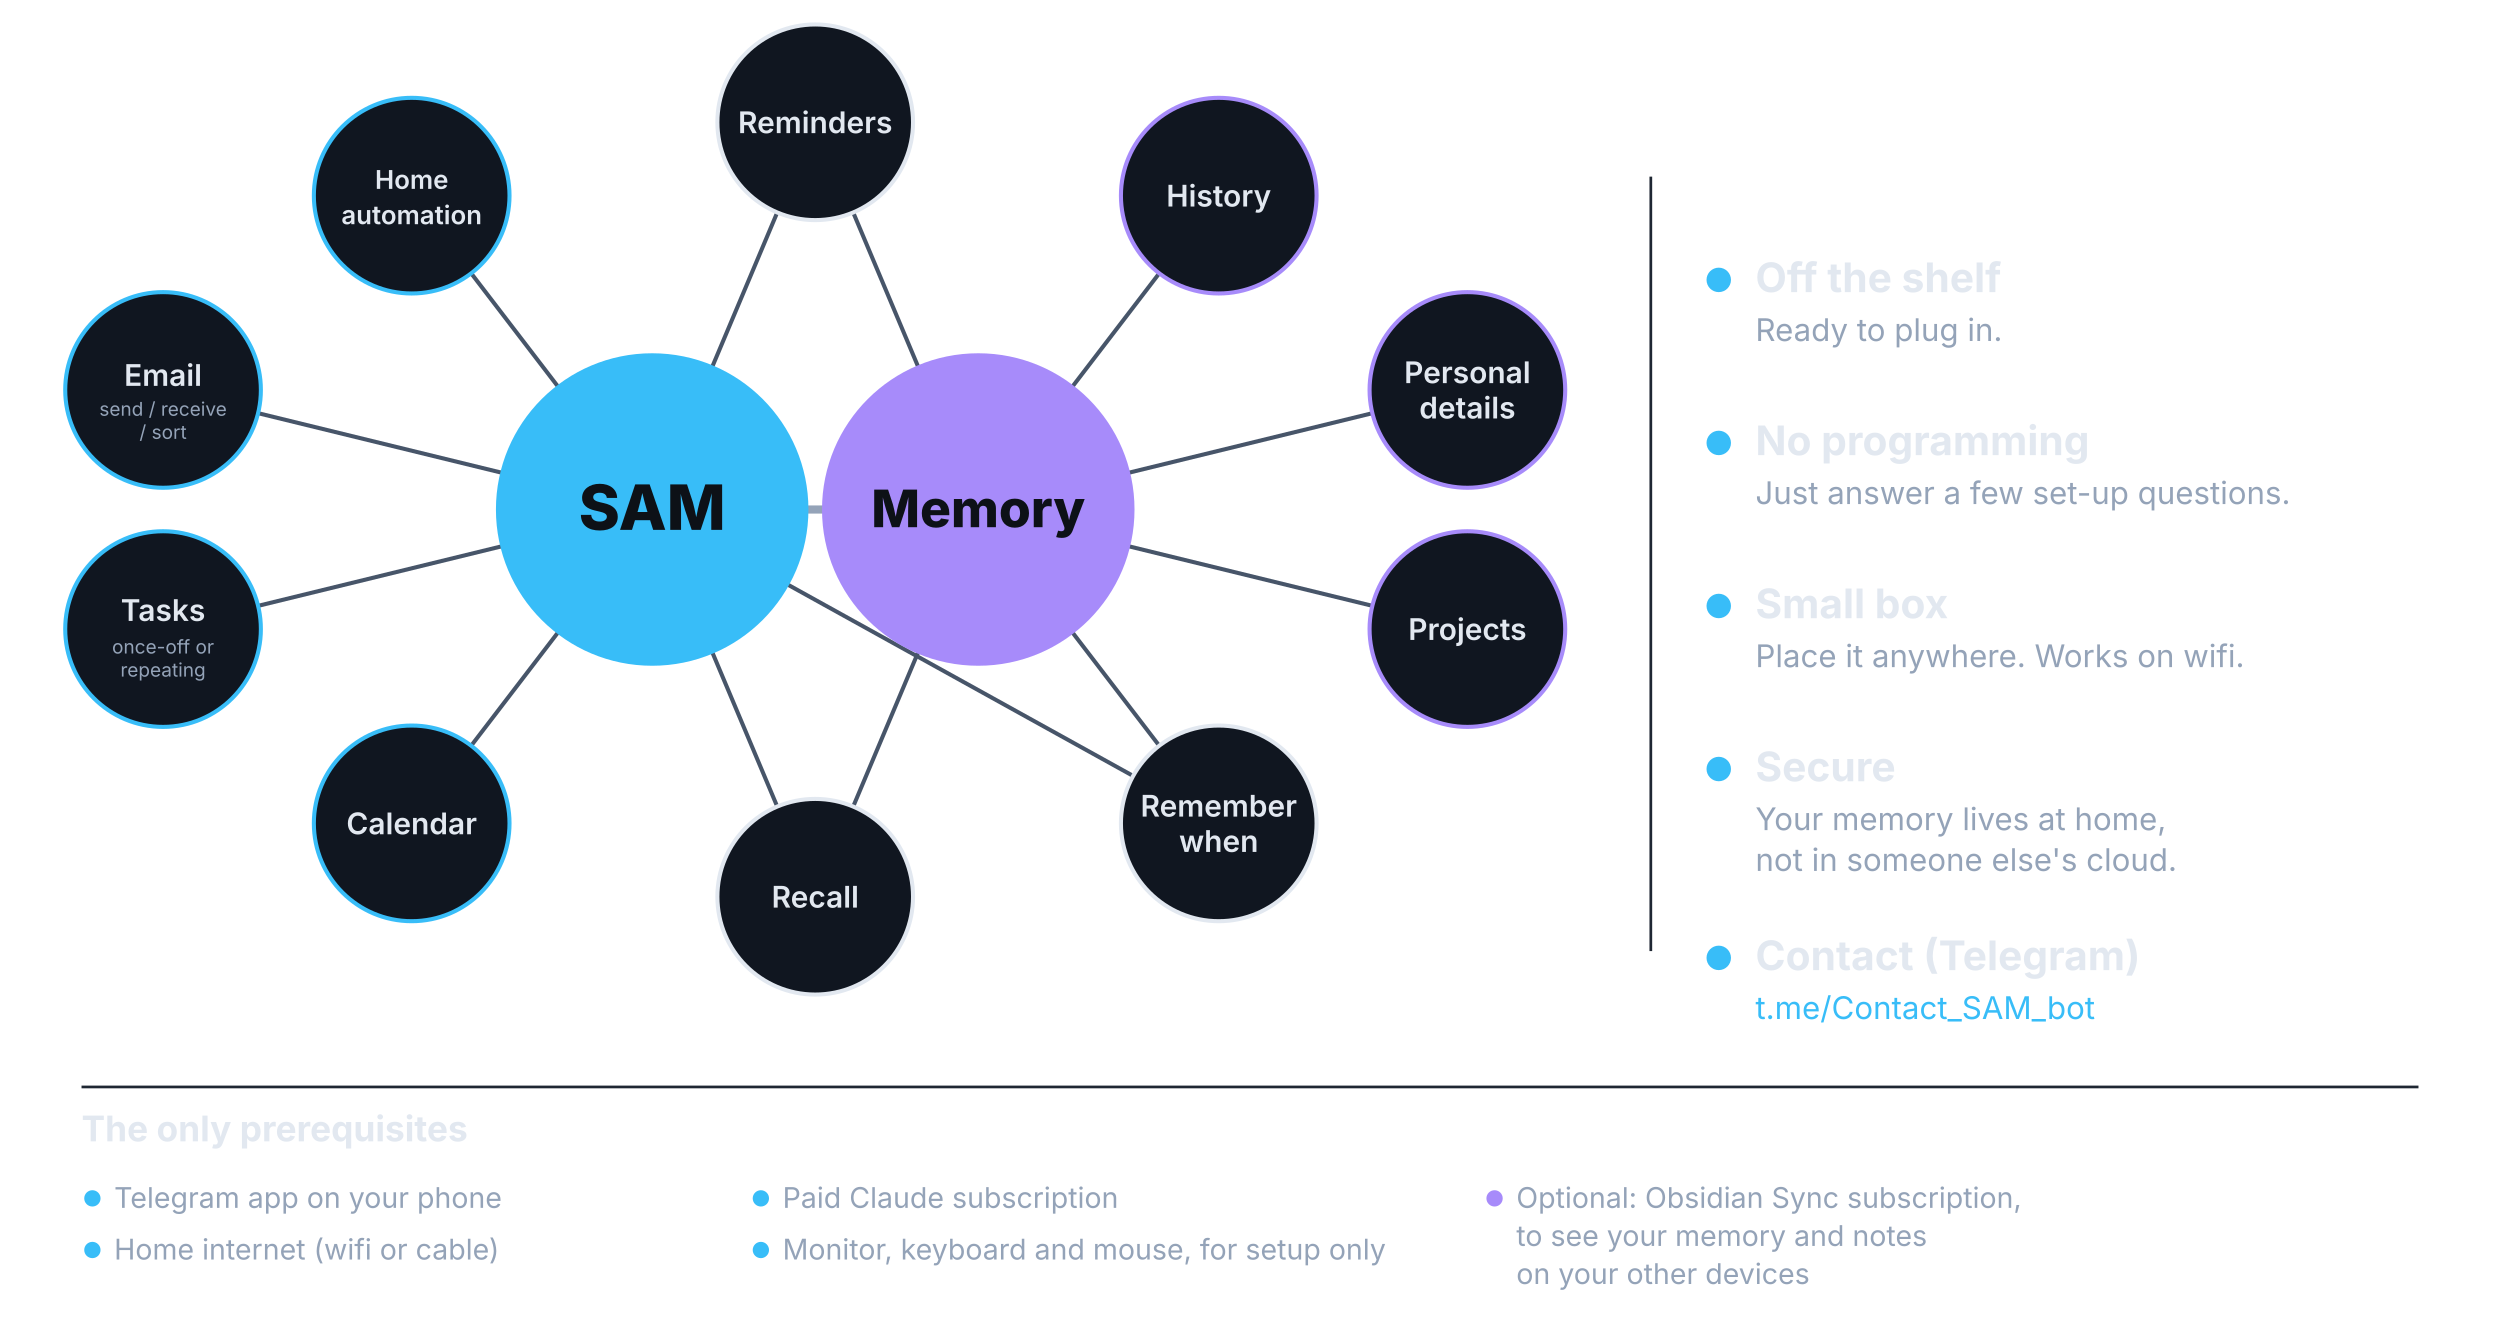
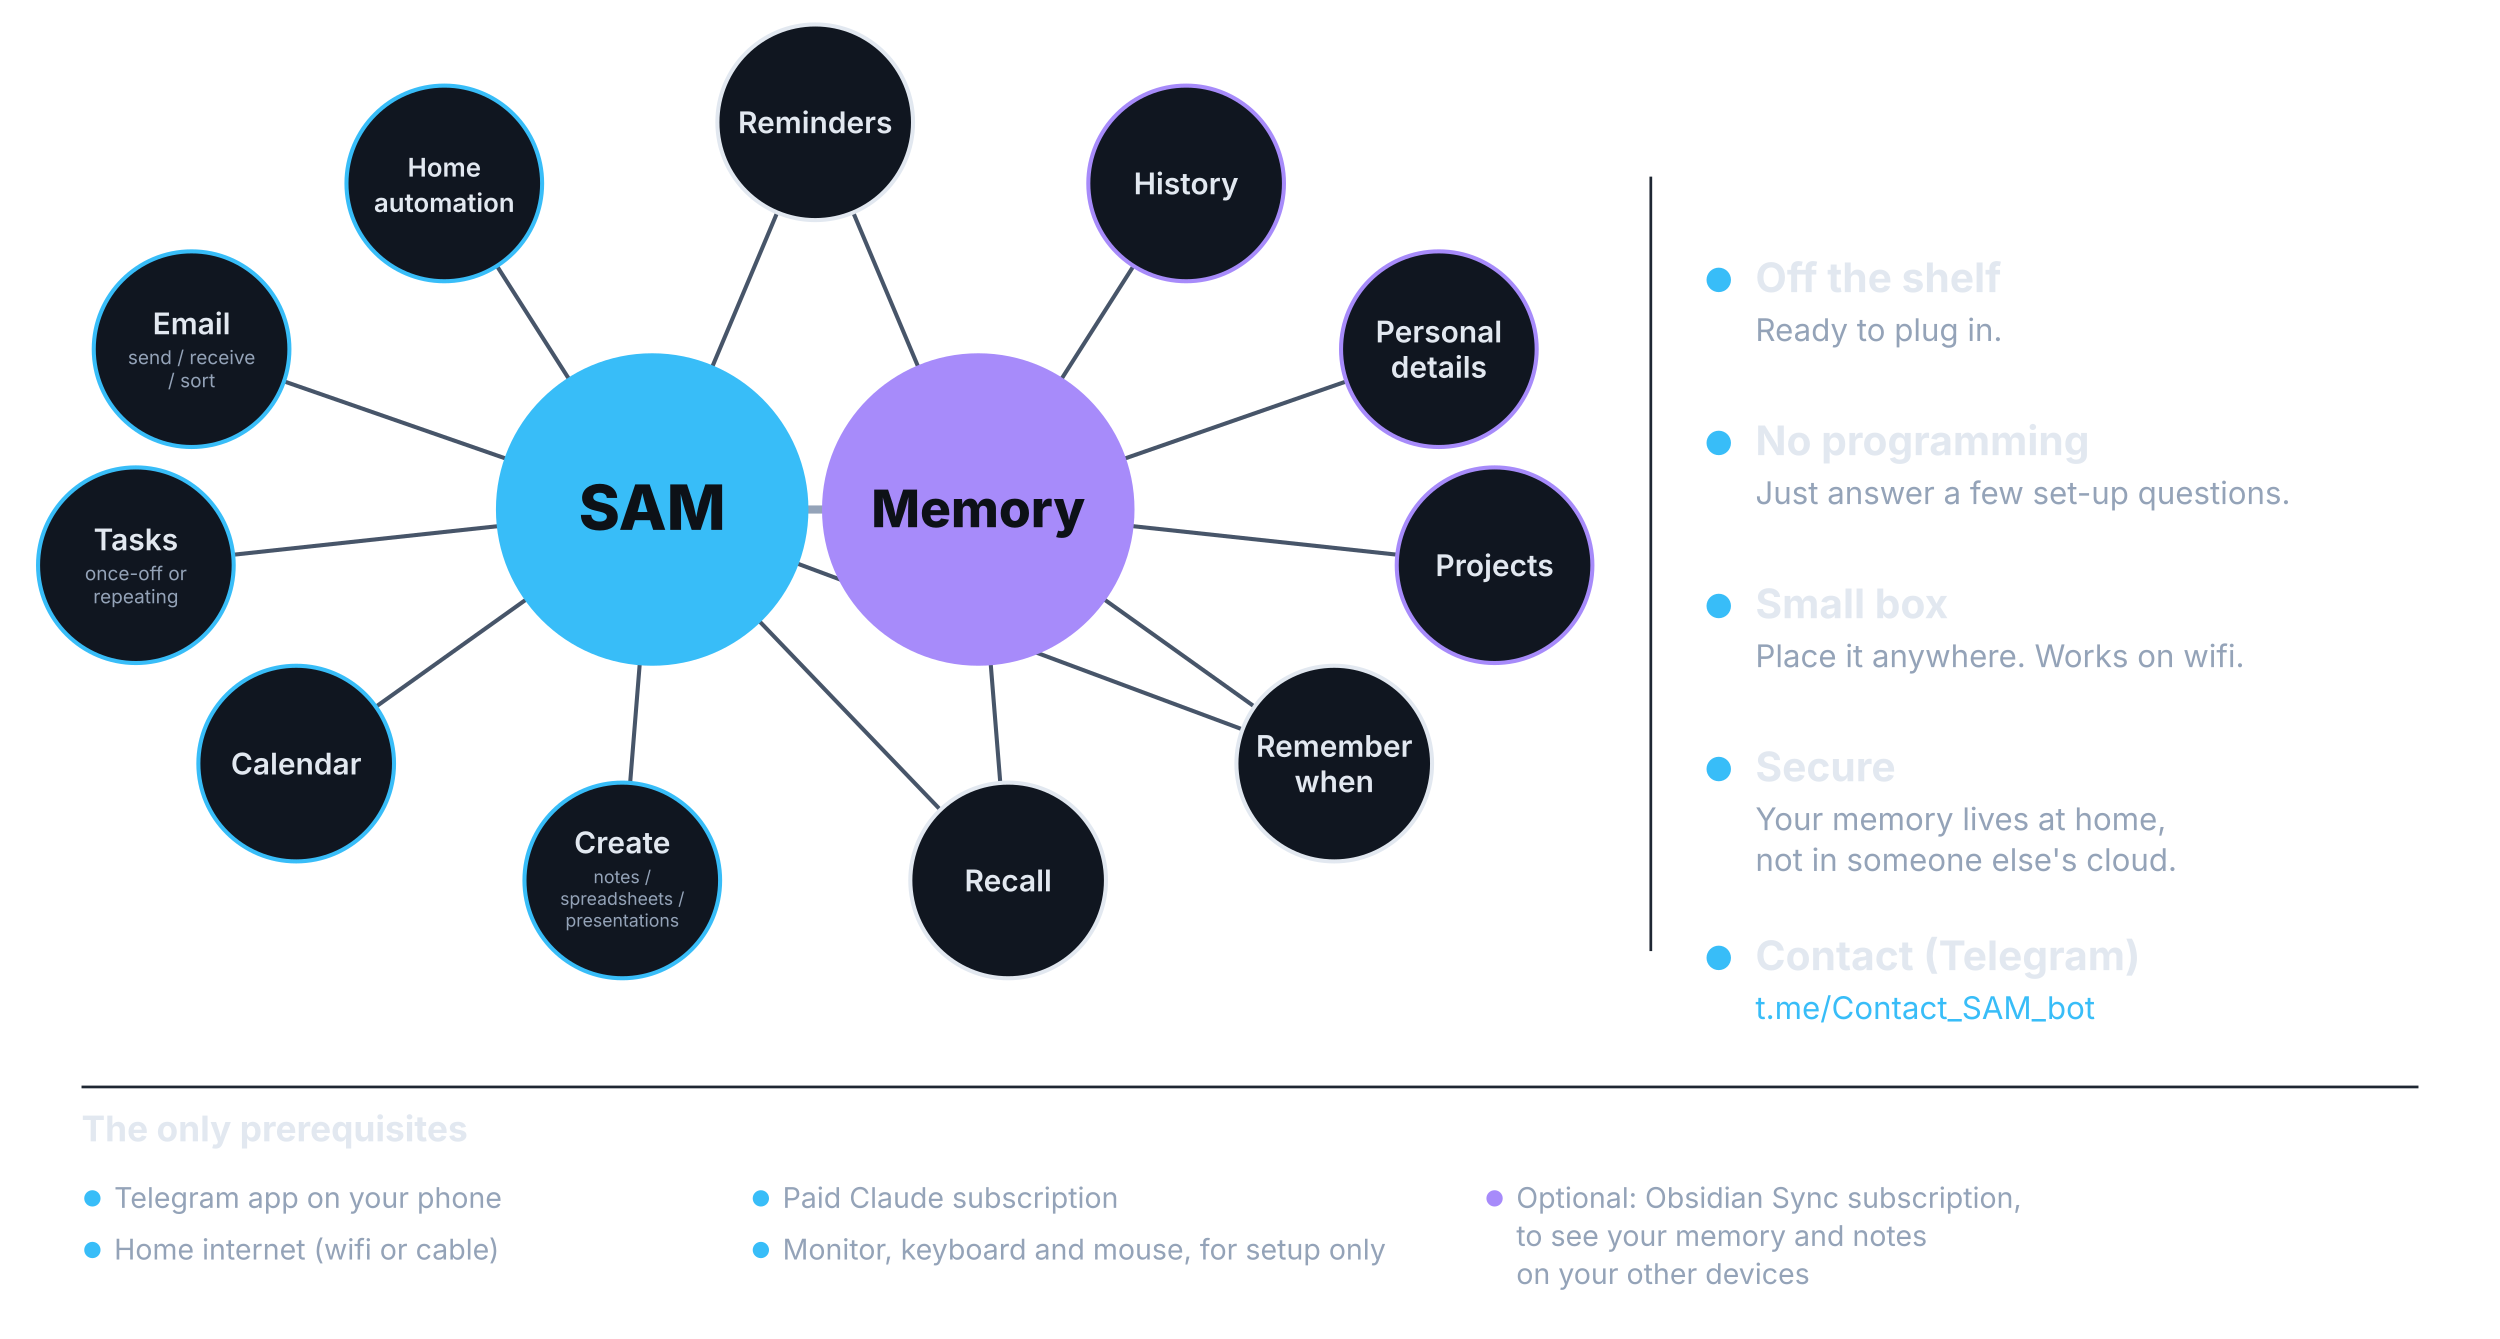
<svg xmlns="http://www.w3.org/2000/svg" viewBox="0 0 1840 985" font-family="system-ui,-apple-system,'Segoe UI',sans-serif">
  <g stroke="#475569" stroke-width="3" fill="none">
    <line x1="480" y1="375" x2="720" y2="375" stroke="#94a3b8" stroke-width="6" />
    <line x1="600" y1="90" x2="480" y2="375" />
    <line x1="600" y1="90" x2="720" y2="375" />
-     <line x1="897" y1="144" x2="720" y2="375" />
-     <line x1="1080" y1="287" x2="720" y2="375" />
-     <line x1="1080" y1="463" x2="720" y2="375" />
-     <line x1="897" y1="606" x2="480" y2="375" />
-     <line x1="897" y1="606" x2="720" y2="375" />
-     <line x1="600" y1="660" x2="480" y2="375" />
-     <line x1="600" y1="660" x2="720" y2="375" />
-     <line x1="303" y1="606" x2="480" y2="375" />
-     <line x1="120" y1="463" x2="480" y2="375" />
-     <line x1="120" y1="287" x2="480" y2="375" />
-     <line x1="303" y1="144" x2="480" y2="375" />
+     <line x1="873" y1="135" x2="720" y2="375" />
+     <line x1="1059" y1="257" x2="720" y2="375" />
+     <line x1="1100" y1="416" x2="720" y2="375" />
+     <line x1="982" y1="562" x2="480" y2="375" />
+     <line x1="982" y1="562" x2="720" y2="375" />
+     <line x1="742" y1="648" x2="480" y2="375" />
+     <line x1="742" y1="648" x2="720" y2="375" />
+     <line x1="458" y1="648" x2="480" y2="375" />
+     <line x1="218" y1="562" x2="480" y2="375" />
+     <line x1="100" y1="416" x2="480" y2="375" />
+     <line x1="141" y1="257" x2="480" y2="375" />
+     <line x1="327" y1="135" x2="480" y2="375" />
  </g>
  <g text-anchor="middle" font-weight="600">
    <circle cx="480" cy="375" r="115" fill="#38bdf8" />
    <text x="480" y="390" font-size="46" fill="#0d1117" font-weight="800">SAM</text>
    <circle cx="720" cy="375" r="115" fill="#a78bfa" />
    <text x="720" y="388" font-size="38" fill="#0d1117" font-weight="800">Memory</text>
    <g fill="rgb(16,22,32)" stroke-width="3">
      <circle cx="600" cy="90" r="72" stroke="#e2e8f0" />
-       <circle cx="897" cy="144" r="72" stroke="#a78bfa" />
-       <circle cx="1080" cy="287" r="72" stroke="#a78bfa" />
-       <circle cx="1080" cy="463" r="72" stroke="#a78bfa" />
-       <circle cx="897" cy="606" r="72" stroke="#e2e8f0" />
-       <circle cx="600" cy="660" r="72" stroke="#e2e8f0" />
-       <circle cx="303" cy="606" r="72" stroke="#38bdf8" />
-       <circle cx="120" cy="463" r="72" stroke="#38bdf8" />
-       <circle cx="120" cy="287" r="72" stroke="#38bdf8" />
-       <circle cx="303" cy="144" r="72" stroke="#38bdf8" />
+       <circle cx="873" cy="135" r="72" stroke="#a78bfa" />
+       <circle cx="1059" cy="257" r="72" stroke="#a78bfa" />
+       <circle cx="1100" cy="416" r="72" stroke="#a78bfa" />
+       <circle cx="982" cy="562" r="72" stroke="#e2e8f0" />
+       <circle cx="742" cy="648" r="72" stroke="#e2e8f0" />
+       <circle cx="458" cy="648" r="72" stroke="#38bdf8" />
+       <circle cx="218" cy="562" r="72" stroke="#38bdf8" />
+       <circle cx="100" cy="416" r="72" stroke="#38bdf8" />
+       <circle cx="141" cy="257" r="72" stroke="#38bdf8" />
+       <circle cx="327" cy="135" r="72" stroke="#38bdf8" />
    </g>
    <g font-size="22" fill="#e2e8f0">
      <text x="600" y="98">Reminders</text>
-       <text x="897" y="152">History</text>
-       <text x="1080" y="282">Personal</text>
-       <text x="1080" y="308">details</text>
-       <text x="1080" y="471">Projects</text>
-       <text x="897" y="601">Remember</text>
-       <text x="897" y="627">when</text>
-       <text x="600" y="668">Recall</text>
-       <text x="303" y="614">Calendar</text>
-       <text x="120" y="457">Tasks</text>
-       <text x="120" y="481" font-size="14" font-weight="400" fill="#94a3b8">once-off or</text>
-       <text x="120" y="498" font-size="14" font-weight="400" fill="#94a3b8">repeating</text>
-       <text x="120" y="284">Email</text>
-       <text x="120" y="306" font-size="14" font-weight="400" fill="#94a3b8">send / receive</text>
-       <text x="120" y="323" font-size="14" font-weight="400" fill="#94a3b8">/ sort</text>
-       <text x="303" y="139" font-size="19">Home</text>
-       <text x="303" y="165" font-size="19">automation</text>
+       <text x="873" y="143">History</text>
+       <text x="1059" y="252">Personal</text>
+       <text x="1059" y="278">details</text>
+       <text x="1100" y="424">Projects</text>
+       <text x="982" y="557">Remember</text>
+       <text x="982" y="583">when</text>
+       <text x="742" y="656">Recall</text>
+       <text x="458" y="628">Create</text>
+       <text x="458" y="650" font-size="13" font-weight="400" fill="#94a3b8">notes /</text>
+       <text x="458" y="666" font-size="13" font-weight="400" fill="#94a3b8">spreadsheets /</text>
+       <text x="458" y="682" font-size="13" font-weight="400" fill="#94a3b8">presentations</text>
+       <text x="218" y="570">Calendar</text>
+       <text x="100" y="405">Tasks</text>
+       <text x="100" y="427" font-size="14" font-weight="400" fill="#94a3b8">once-off or</text>
+       <text x="100" y="444" font-size="14" font-weight="400" fill="#94a3b8">repeating</text>
+       <text x="141" y="246">Email</text>
+       <text x="141" y="268" font-size="14" font-weight="400" fill="#94a3b8">send / receive</text>
+       <text x="141" y="285" font-size="14" font-weight="400" fill="#94a3b8">/ sort</text>
+       <text x="327" y="130" font-size="19">Home</text>
+       <text x="327" y="156" font-size="19">automation</text>
    </g>
  </g>
  <line x1="1215" y1="130" x2="1215" y2="700" stroke="#1f2733" stroke-width="2" />
  <g font-family="system-ui,-apple-system,'Segoe UI',sans-serif">
    <circle cx="1265" cy="206" r="9" fill="#38bdf8" />
    <text x="1292" y="215" font-size="30" font-weight="700" fill="#e2e8f0">Off the shelf</text>
    <text x="1292" y="251" font-size="23" fill="#94a3b8">Ready to plug in.</text>
    <circle cx="1265" cy="326" r="9" fill="#38bdf8" />
    <text x="1292" y="335" font-size="30" font-weight="700" fill="#e2e8f0">No programming</text>
    <text x="1292" y="371" font-size="23" fill="#94a3b8">Just answer a few set-up questions.</text>
    <circle cx="1265" cy="446" r="9" fill="#38bdf8" />
    <text x="1292" y="455" font-size="30" font-weight="700" fill="#e2e8f0">Small box</text>
    <text x="1292" y="491" font-size="23" fill="#94a3b8">Place it anywhere. Works on wifi.</text>
    <circle cx="1265" cy="566" r="9" fill="#38bdf8" />
    <text x="1292" y="575" font-size="30" font-weight="700" fill="#e2e8f0">Secure</text>
    <text x="1292" y="611" font-size="23" fill="#94a3b8">Your memory lives at home,</text>
    <text x="1292" y="641" font-size="23" fill="#94a3b8">not in someone else's cloud.</text>
    <circle cx="1265" cy="705" r="9" fill="#38bdf8" />
    <text x="1292" y="714" font-size="30" font-weight="700" fill="#e2e8f0">Contact (Telegram)</text>
    <text x="1292" y="750" font-size="23" fill="#38bdf8">t.me/Contact_SAM_bot</text>
  </g>
  <g font-family="system-ui,-apple-system,'Segoe UI',sans-serif">
    <line x1="60" y1="800" x2="1780" y2="800" stroke="#1f2733" stroke-width="2" />
    <text x="60" y="840" font-size="26" font-weight="700" fill="#e2e8f0">The only prerequisites</text>
    <g font-size="21" fill="#94a3b8">
      <circle cx="68" cy="882" r="6" fill="#38bdf8" />
      <text x="84" y="889">Telegram app on your phone</text>
      <circle cx="68" cy="920" r="6" fill="#38bdf8" />
      <text x="84" y="927">Home internet (wifi or cable)</text>
      <circle cx="560" cy="882" r="6" fill="#38bdf8" />
      <text x="576" y="889">Paid Claude subscription</text>
      <circle cx="560" cy="920" r="6" fill="#38bdf8" />
      <text x="576" y="927">Monitor, keyboard and mouse, for setup only</text>
      <circle cx="1100" cy="882" r="6" fill="#a78bfa" />
      <text x="1116" y="889">Optional: Obsidian Sync subscription,</text>
      <text x="1116" y="917">to see your memory and notes</text>
      <text x="1116" y="945">on your other devices</text>
    </g>
  </g>
</svg>
